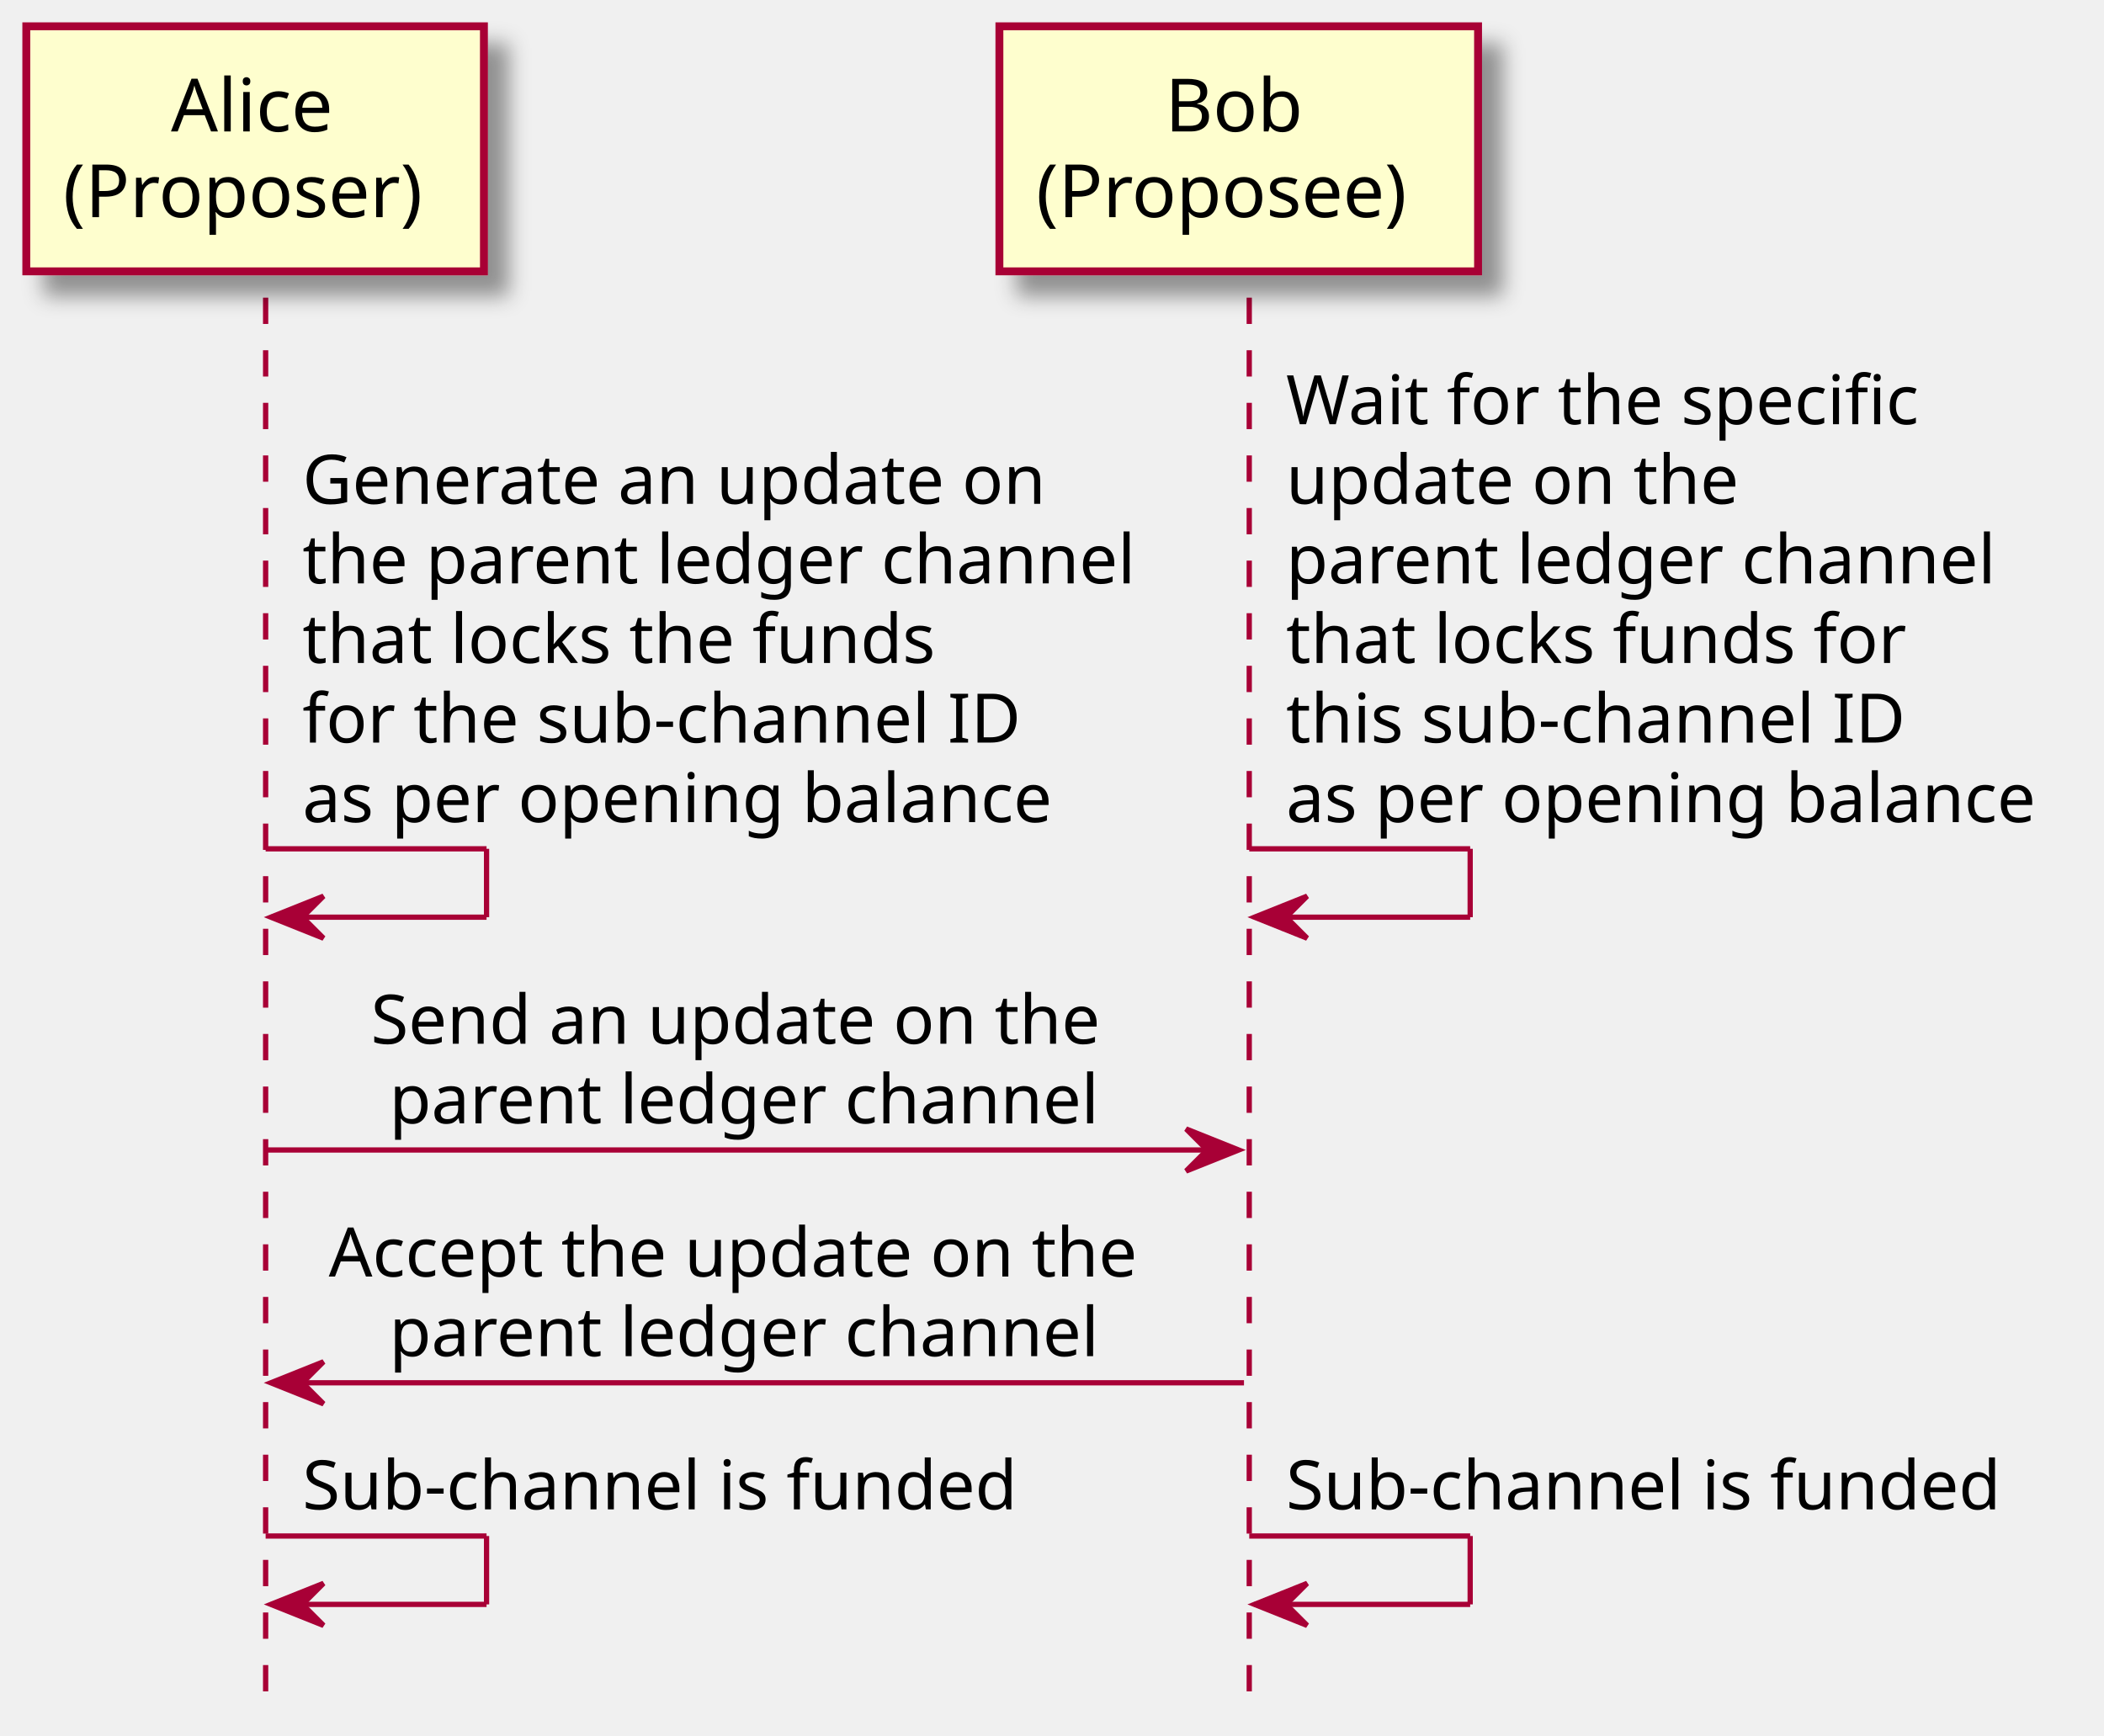
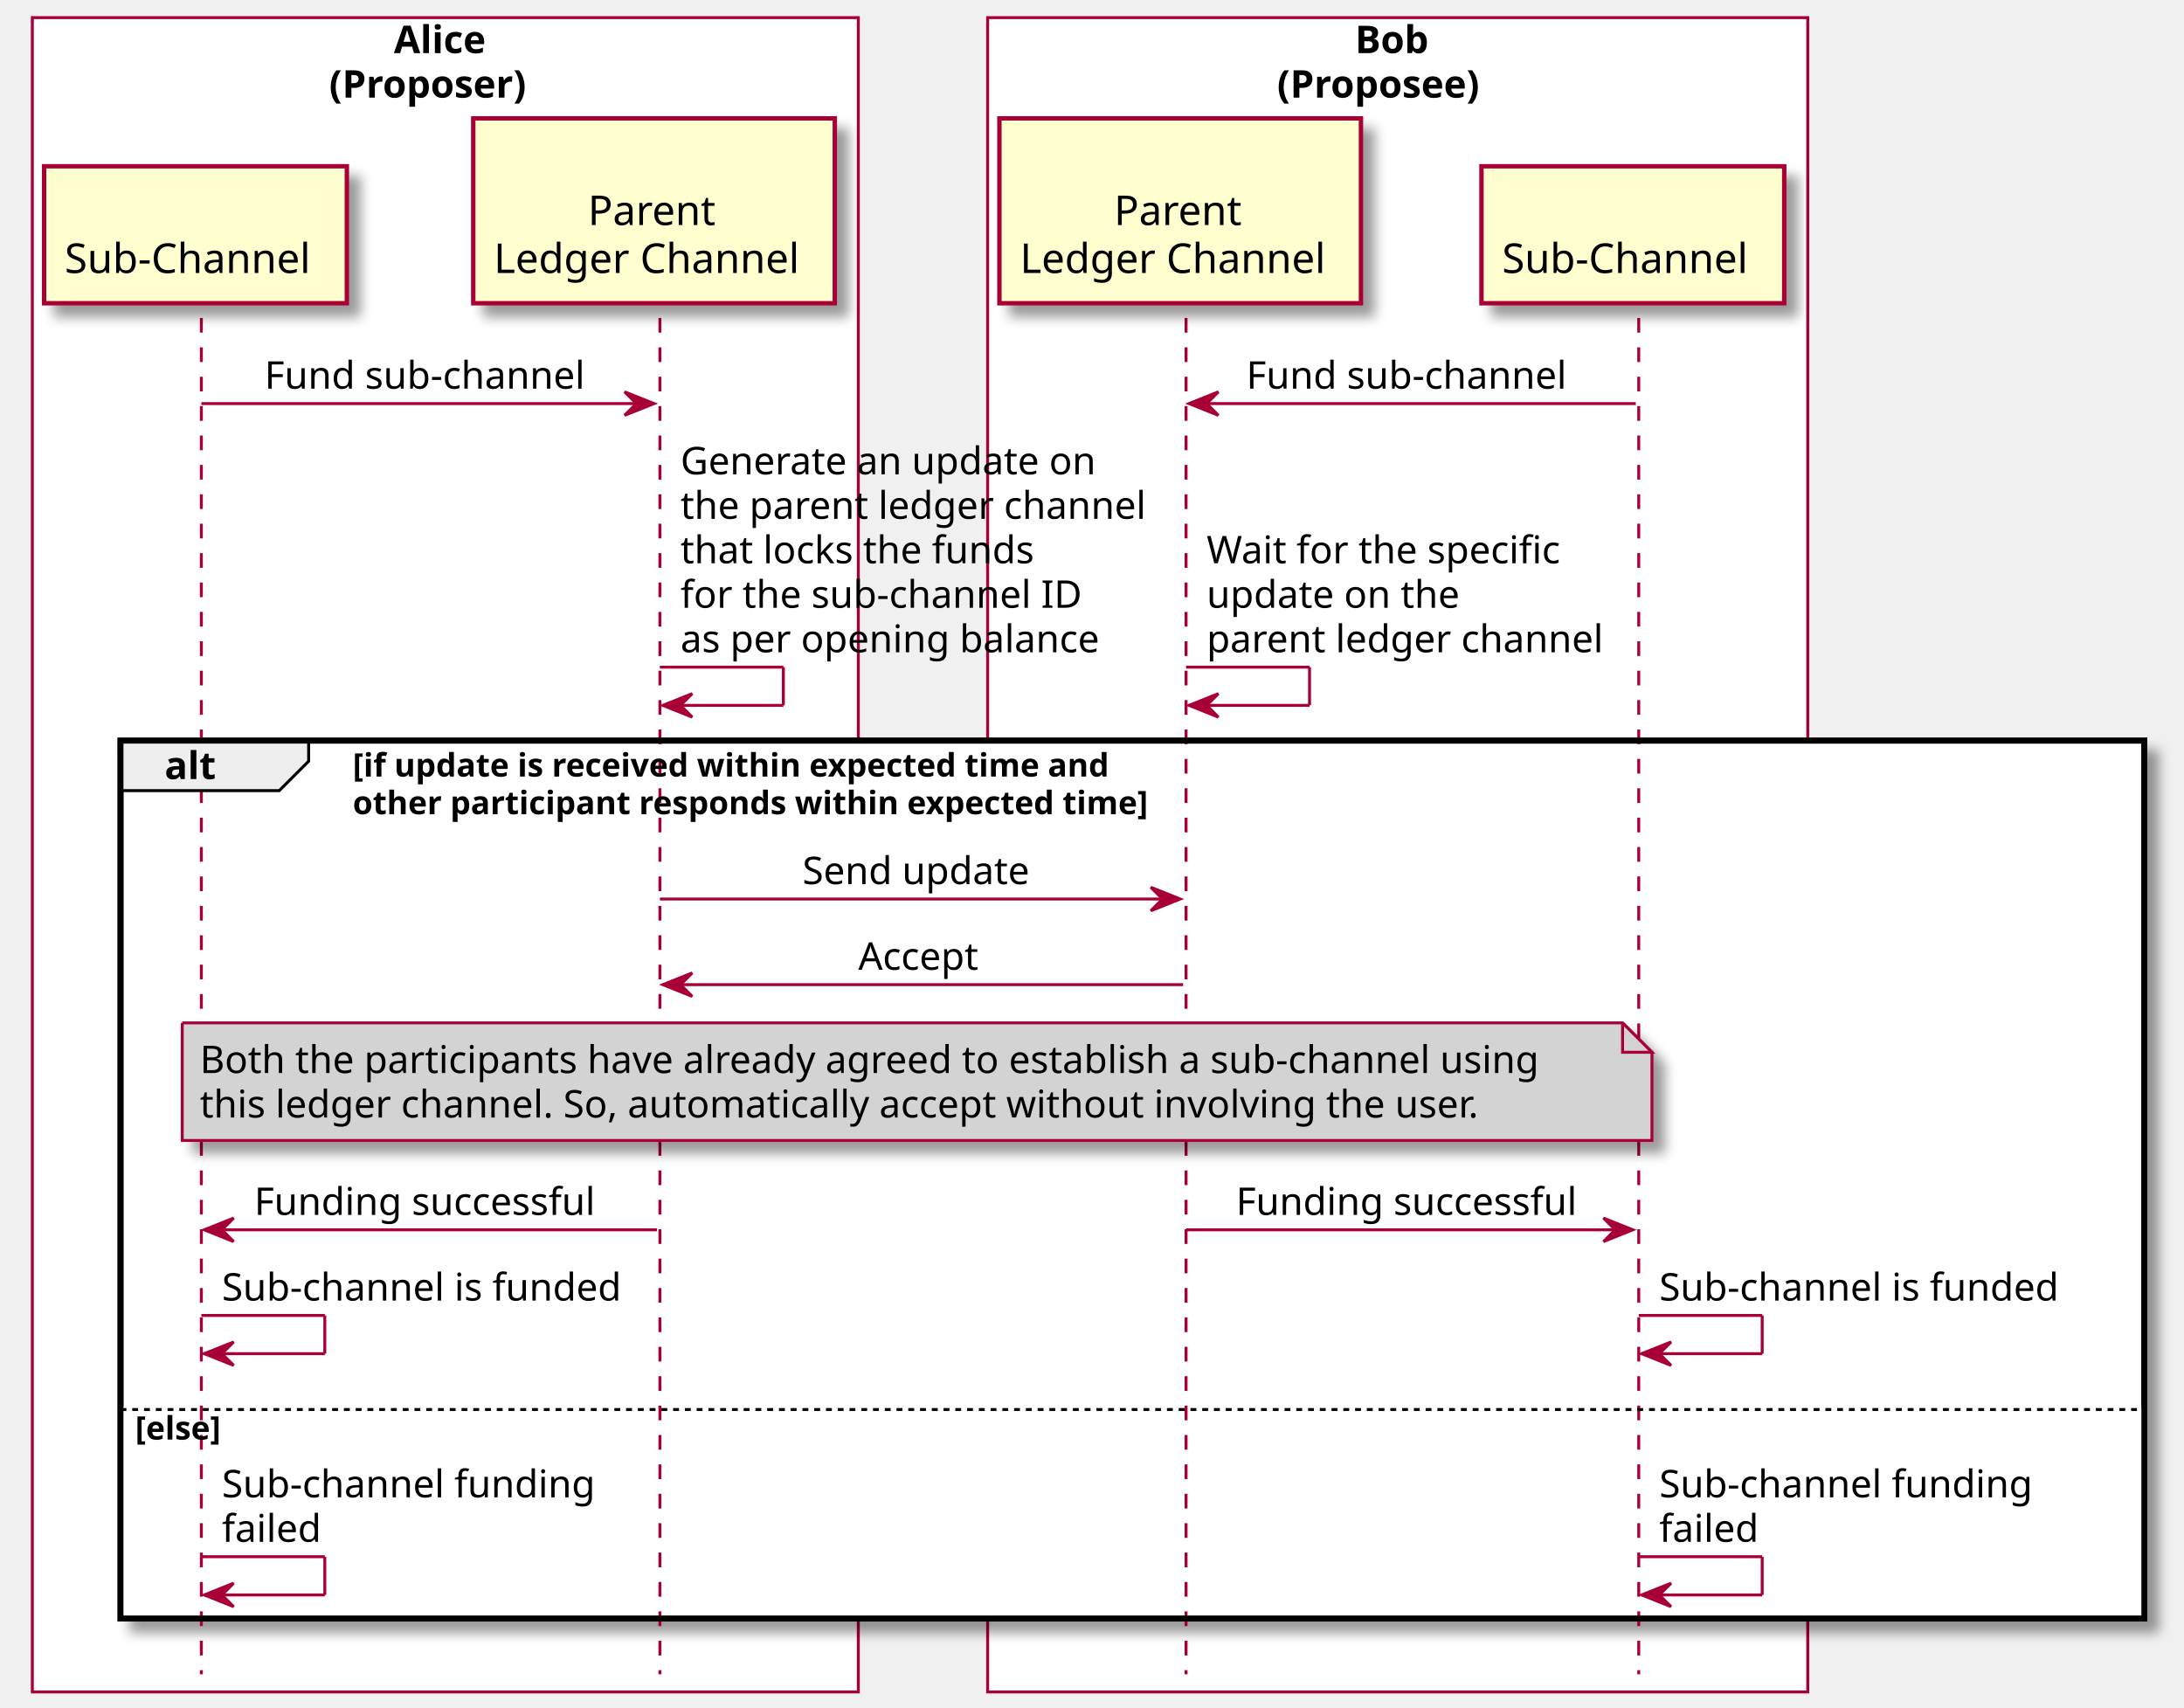
- <svg xmlns="http://www.w3.org/2000/svg" contentScriptType="application/ecmascript" contentStyleType="text/css" height="330px" preserveAspectRatio="none" style="width:400px;height:330px;" version="1.1" viewBox="0 0 400 330" width="400px" zoomAndPan="magnify">
+ <svg xmlns="http://www.w3.org/2000/svg" contentScriptType="application/ecmascript" contentStyleType="text/css" height="581px" preserveAspectRatio="none" style="width:743px;height:581px;" version="1.1" viewBox="0 0 743 581" width="743px" zoomAndPan="magnify">
  <defs>
-     <filter height="300%" id="ft4i8zy9od0ak" width="300%" x="-1" y="-1">
+     <filter height="300%" id="f1wskzj9gdgiqd" width="300%" x="-1" y="-1">
      <feGaussianBlur result="blurOut" stdDeviation="2.0" />
      <feColorMatrix in="blurOut" result="blurOut2" type="matrix" values="0 0 0 0 0 0 0 0 0 0 0 0 0 0 0 0 0 0 .4 0" />
      <feOffset dx="4.0" dy="4.0" in="blurOut2" result="blurOut3" />
      <feBlend in="SourceGraphic" in2="blurOut3" mode="normal" />
    </filter>
  </defs>
  <g>
-     <line style="stroke:#A80036;stroke-width:1.0;stroke-dasharray:5.0,5.0;" x1="50.5" x2="50.5" y1="56.594" y2="323.055" />
-     <line style="stroke:#A80036;stroke-width:1.0;stroke-dasharray:5.0,5.0;" x1="237.5" x2="237.5" y1="56.594" y2="323.055" />
-     <rect fill="#FEFECE" filter="url(#ft4i8zy9od0ak)" height="46.594" style="stroke:#A80036;stroke-width:1.5;" width="87" x="5" y="5" />
-     <text fill="#000000" font-family="sans-serif" font-size="14" lengthAdjust="spacingAndGlyphs" textLength="32" x="32.5" y="24.995">Alice</text>
-     <text fill="#000000" font-family="sans-serif" font-size="14" lengthAdjust="spacingAndGlyphs" textLength="73" x="12" y="41.292">(Proposer)</text>
-     <rect fill="#FEFECE" filter="url(#ft4i8zy9od0ak)" height="46.594" style="stroke:#A80036;stroke-width:1.5;" width="91" x="190" y="5" />
-     <text fill="#000000" font-family="sans-serif" font-size="14" lengthAdjust="spacingAndGlyphs" textLength="28" x="221.5" y="24.995">Bob</text>
-     <text fill="#000000" font-family="sans-serif" font-size="14" lengthAdjust="spacingAndGlyphs" textLength="77" x="197" y="41.292">(Proposee)</text>
-     <line style="stroke:#A80036;stroke-width:1.0;" x1="50.5" x2="92.5" y1="161.391" y2="161.391" />
-     <line style="stroke:#A80036;stroke-width:1.0;" x1="92.5" x2="92.5" y1="161.391" y2="174.391" />
-     <line style="stroke:#A80036;stroke-width:1.0;" x1="51.5" x2="92.5" y1="174.391" y2="174.391" />
-     <polygon fill="#A80036" points="61.5,170.391,51.5,174.391,61.5,178.391,57.5,174.391" style="stroke:#A80036;stroke-width:1.0;" />
-     <text fill="#000000" font-family="sans-serif" font-size="13" lengthAdjust="spacingAndGlyphs" textLength="149" x="57.5" y="95.793">Generate an update on</text>
-     <text fill="#000000" font-family="sans-serif" font-size="13" lengthAdjust="spacingAndGlyphs" textLength="165" x="57.5" y="110.926">the parent ledger channel</text>
-     <text fill="#000000" font-family="sans-serif" font-size="13" lengthAdjust="spacingAndGlyphs" textLength="126" x="57.5" y="126.059">that locks the funds</text>
-     <text fill="#000000" font-family="sans-serif" font-size="13" lengthAdjust="spacingAndGlyphs" textLength="141" x="57.5" y="141.192">for the sub-channel ID</text>
-     <text fill="#000000" font-family="sans-serif" font-size="13" lengthAdjust="spacingAndGlyphs" textLength="149" x="57.5" y="156.325">as per opening balance</text>
-     <line style="stroke:#A80036;stroke-width:1.0;" x1="237.5" x2="279.5" y1="161.391" y2="161.391" />
-     <line style="stroke:#A80036;stroke-width:1.0;" x1="279.5" x2="279.5" y1="161.391" y2="174.391" />
-     <line style="stroke:#A80036;stroke-width:1.0;" x1="238.5" x2="279.5" y1="174.391" y2="174.391" />
-     <polygon fill="#A80036" points="248.5,170.391,238.5,174.391,248.5,178.391,244.5,174.391" style="stroke:#A80036;stroke-width:1.0;" />
-     <text fill="#000000" font-family="sans-serif" font-size="13" lengthAdjust="spacingAndGlyphs" textLength="124" x="244.5" y="80.661">Wait for the specific</text>
-     <text fill="#000000" font-family="sans-serif" font-size="13" lengthAdjust="spacingAndGlyphs" textLength="90" x="244.5" y="95.793">update on the</text>
-     <text fill="#000000" font-family="sans-serif" font-size="13" lengthAdjust="spacingAndGlyphs" textLength="140" x="244.5" y="110.926">parent ledger channel</text>
-     <text fill="#000000" font-family="sans-serif" font-size="13" lengthAdjust="spacingAndGlyphs" textLength="122" x="244.5" y="126.059">that locks funds for</text>
-     <text fill="#000000" font-family="sans-serif" font-size="13" lengthAdjust="spacingAndGlyphs" textLength="122" x="244.5" y="141.192">this sub-channel ID</text>
-     <text fill="#000000" font-family="sans-serif" font-size="13" lengthAdjust="spacingAndGlyphs" textLength="149" x="244.5" y="156.325">as per opening balance</text>
-     <polygon fill="#A80036" points="225.5,214.656,235.5,218.656,225.5,222.656,229.5,218.656" style="stroke:#A80036;stroke-width:1.0;" />
-     <line style="stroke:#A80036;stroke-width:1.0;" x1="50.5" x2="231.5" y1="218.656" y2="218.656" />
-     <text fill="#000000" font-family="sans-serif" font-size="13" lengthAdjust="spacingAndGlyphs" textLength="147" x="70.5" y="198.458">Send an update on the</text>
-     <text fill="#000000" font-family="sans-serif" font-size="13" lengthAdjust="spacingAndGlyphs" textLength="140" x="74" y="213.59">parent ledger channel</text>
-     <polygon fill="#A80036" points="61.5,258.922,51.5,262.922,61.5,266.922,57.5,262.922" style="stroke:#A80036;stroke-width:1.0;" />
-     <line style="stroke:#A80036;stroke-width:1.0;" x1="55.5" x2="236.5" y1="262.922" y2="262.922" />
-     <text fill="#000000" font-family="sans-serif" font-size="13" lengthAdjust="spacingAndGlyphs" textLength="163" x="62.5" y="242.723">Accept the update on the</text>
-     <text fill="#000000" font-family="sans-serif" font-size="13" lengthAdjust="spacingAndGlyphs" textLength="140" x="74" y="257.856">parent ledger channel</text>
-     <line style="stroke:#A80036;stroke-width:1.0;" x1="50.5" x2="92.5" y1="292.055" y2="292.055" />
-     <line style="stroke:#A80036;stroke-width:1.0;" x1="92.5" x2="92.5" y1="292.055" y2="305.055" />
-     <line style="stroke:#A80036;stroke-width:1.0;" x1="51.5" x2="92.5" y1="305.055" y2="305.055" />
-     <polygon fill="#A80036" points="61.5,301.055,51.5,305.055,61.5,309.055,57.5,305.055" style="stroke:#A80036;stroke-width:1.0;" />
-     <text fill="#000000" font-family="sans-serif" font-size="13" lengthAdjust="spacingAndGlyphs" textLength="142" x="57.5" y="286.989">Sub-channel is funded</text>
-     <line style="stroke:#A80036;stroke-width:1.0;" x1="237.5" x2="279.5" y1="292.055" y2="292.055" />
-     <line style="stroke:#A80036;stroke-width:1.0;" x1="279.5" x2="279.5" y1="292.055" y2="305.055" />
-     <line style="stroke:#A80036;stroke-width:1.0;" x1="238.5" x2="279.5" y1="305.055" y2="305.055" />
-     <polygon fill="#A80036" points="248.5,301.055,238.5,305.055,248.5,309.055,244.5,305.055" style="stroke:#A80036;stroke-width:1.0;" />
-     <text fill="#000000" font-family="sans-serif" font-size="13" lengthAdjust="spacingAndGlyphs" textLength="142" x="244.5" y="286.989">Sub-channel is funded</text>
+     <rect fill="#FFFFFF" height="569.562" style="stroke:#A80036;stroke-width:1.0;" width="281" x="11" y="6" />
+     <text fill="#000000" font-family="sans-serif" font-size="13" font-weight="bold" lengthAdjust="spacingAndGlyphs" textLength="35" x="134" y="18.067">Alice</text>
+     <text fill="#000000" font-family="sans-serif" font-size="13" font-weight="bold" lengthAdjust="spacingAndGlyphs" textLength="79" x="112" y="33.2">(Proposer)</text>
+     <rect fill="#FFFFFF" height="569.562" style="stroke:#A80036;stroke-width:1.0;" width="279" x="336" y="6" />
+     <text fill="#000000" font-family="sans-serif" font-size="13" font-weight="bold" lengthAdjust="spacingAndGlyphs" textLength="29" x="461" y="18.067">Bob</text>
+     <text fill="#000000" font-family="sans-serif" font-size="13" font-weight="bold" lengthAdjust="spacingAndGlyphs" textLength="82" x="434.5" y="33.2">(Proposee)</text>
+     <rect fill="#FFFFFF" filter="url(#f1wskzj9gdgiqd)" height="298.609" style="stroke:#000000;stroke-width:2.0;" width="688.5" x="41" y="251.953" />
+     <rect fill="#FFFFFF" height="72.07" style="stroke:none;stroke-width:1.0;" width="688.5" x="41" y="478.492" />
+     <line style="stroke:#A80036;stroke-width:1.0;stroke-dasharray:5.0,5.0;" x1="68.5" x2="68.5" y1="108.156" y2="569.562" />
+     <line style="stroke:#A80036;stroke-width:1.0;stroke-dasharray:5.0,5.0;" x1="224.5" x2="224.5" y1="108.156" y2="569.562" />
+     <line style="stroke:#A80036;stroke-width:1.0;stroke-dasharray:5.0,5.0;" x1="403.5" x2="403.5" y1="108.156" y2="569.562" />
+     <line style="stroke:#A80036;stroke-width:1.0;stroke-dasharray:5.0,5.0;" x1="557.5" x2="557.5" y1="108.156" y2="569.562" />
+     <rect fill="#FEFECE" filter="url(#f1wskzj9gdgiqd)" height="46.594" style="stroke:#A80036;stroke-width:1.5;" width="103" x="15" y="56.562" />
+     <text fill="#000000" font-family="sans-serif" font-size="14" lengthAdjust="spacingAndGlyphs" textLength="0" x="68.5" y="76.558" />
+     <text fill="#000000" font-family="sans-serif" font-size="14" lengthAdjust="spacingAndGlyphs" textLength="89" x="22" y="92.855">Sub-Channel</text>
+     <rect fill="#FEFECE" filter="url(#f1wskzj9gdgiqd)" height="62.891" style="stroke:#A80036;stroke-width:1.5;" width="123" x="161" y="40.266" />
+     <text fill="#000000" font-family="sans-serif" font-size="14" lengthAdjust="spacingAndGlyphs" textLength="0" x="224.5" y="60.261" />
+     <text fill="#000000" font-family="sans-serif" font-size="14" lengthAdjust="spacingAndGlyphs" textLength="45" x="200" y="76.558">Parent</text>
+     <text fill="#000000" font-family="sans-serif" font-size="14" lengthAdjust="spacingAndGlyphs" textLength="109" x="168" y="92.855">Ledger Channel</text>
+     <rect fill="#FEFECE" filter="url(#f1wskzj9gdgiqd)" height="62.891" style="stroke:#A80036;stroke-width:1.5;" width="123" x="340" y="40.266" />
+     <text fill="#000000" font-family="sans-serif" font-size="14" lengthAdjust="spacingAndGlyphs" textLength="0" x="403.5" y="60.261" />
+     <text fill="#000000" font-family="sans-serif" font-size="14" lengthAdjust="spacingAndGlyphs" textLength="45" x="379" y="76.558">Parent</text>
+     <text fill="#000000" font-family="sans-serif" font-size="14" lengthAdjust="spacingAndGlyphs" textLength="109" x="347" y="92.855">Ledger Channel</text>
+     <rect fill="#FEFECE" filter="url(#f1wskzj9gdgiqd)" height="46.594" style="stroke:#A80036;stroke-width:1.5;" width="103" x="504" y="56.562" />
+     <text fill="#000000" font-family="sans-serif" font-size="14" lengthAdjust="spacingAndGlyphs" textLength="0" x="557.5" y="76.558" />
+     <text fill="#000000" font-family="sans-serif" font-size="14" lengthAdjust="spacingAndGlyphs" textLength="89" x="511" y="92.855">Sub-Channel</text>
+     <polygon fill="#A80036" points="212.5,133.289,222.5,137.289,212.5,141.289,216.5,137.289" style="stroke:#A80036;stroke-width:1.0;" />
+     <line style="stroke:#A80036;stroke-width:1.0;" x1="68.5" x2="218.5" y1="137.289" y2="137.289" />
+     <text fill="#000000" font-family="sans-serif" font-size="13" lengthAdjust="spacingAndGlyphs" textLength="113" x="90" y="132.223">Fund sub-channel</text>
+     <polygon fill="#A80036" points="414.5,133.289,404.5,137.289,414.5,141.289,410.5,137.289" style="stroke:#A80036;stroke-width:1.0;" />
+     <line style="stroke:#A80036;stroke-width:1.0;" x1="408.5" x2="556.5" y1="137.289" y2="137.289" />
+     <text fill="#000000" font-family="sans-serif" font-size="13" lengthAdjust="spacingAndGlyphs" textLength="113" x="424" y="132.223">Fund sub-channel</text>
+     <line style="stroke:#A80036;stroke-width:1.0;" x1="224.5" x2="266.5" y1="226.953" y2="226.953" />
+     <line style="stroke:#A80036;stroke-width:1.0;" x1="266.5" x2="266.5" y1="226.953" y2="239.953" />
+     <line style="stroke:#A80036;stroke-width:1.0;" x1="225.5" x2="266.5" y1="239.953" y2="239.953" />
+     <polygon fill="#A80036" points="235.5,235.953,225.5,239.953,235.5,243.953,231.5,239.953" style="stroke:#A80036;stroke-width:1.0;" />
+     <text fill="#000000" font-family="sans-serif" font-size="13" lengthAdjust="spacingAndGlyphs" textLength="149" x="231.5" y="161.356">Generate an update on</text>
+     <text fill="#000000" font-family="sans-serif" font-size="13" lengthAdjust="spacingAndGlyphs" textLength="165" x="231.5" y="176.489">the parent ledger channel</text>
+     <text fill="#000000" font-family="sans-serif" font-size="13" lengthAdjust="spacingAndGlyphs" textLength="126" x="231.5" y="191.622">that locks the funds</text>
+     <text fill="#000000" font-family="sans-serif" font-size="13" lengthAdjust="spacingAndGlyphs" textLength="141" x="231.5" y="206.754">for the sub-channel ID</text>
+     <text fill="#000000" font-family="sans-serif" font-size="13" lengthAdjust="spacingAndGlyphs" textLength="149" x="231.5" y="221.887">as per opening balance</text>
+     <line style="stroke:#A80036;stroke-width:1.0;" x1="403.5" x2="445.5" y1="226.953" y2="226.953" />
+     <line style="stroke:#A80036;stroke-width:1.0;" x1="445.5" x2="445.5" y1="226.953" y2="239.953" />
+     <line style="stroke:#A80036;stroke-width:1.0;" x1="404.5" x2="445.5" y1="239.953" y2="239.953" />
+     <polygon fill="#A80036" points="414.5,235.953,404.5,239.953,414.5,243.953,410.5,239.953" style="stroke:#A80036;stroke-width:1.0;" />
+     <text fill="#000000" font-family="sans-serif" font-size="13" lengthAdjust="spacingAndGlyphs" textLength="124" x="410.5" y="191.622">Wait for the specific</text>
+     <text fill="#000000" font-family="sans-serif" font-size="13" lengthAdjust="spacingAndGlyphs" textLength="90" x="410.5" y="206.754">update on the</text>
+     <text fill="#000000" font-family="sans-serif" font-size="13" lengthAdjust="spacingAndGlyphs" textLength="140" x="410.5" y="221.887">parent ledger channel</text>
+     <path d="M41,251.953 L105,251.953 L105,258.953 L95,268.953 L41,268.953 L41,251.953 " fill="#EEEEEE" style="stroke:#000000;stroke-width:1.0;" />
+     <rect fill="none" height="298.609" style="stroke:#000000;stroke-width:2.0;" width="688.5" x="41" y="251.953" />
+     <text fill="#000000" font-family="sans-serif" font-size="13" font-weight="bold" lengthAdjust="spacingAndGlyphs" textLength="19" x="56" y="265.02">alt</text>
+     <text fill="#000000" font-family="sans-serif" font-size="11" font-weight="bold" lengthAdjust="spacingAndGlyphs" textLength="304" x="120" y="264.164">[if update is received within expected time and</text>
+     <text fill="#000000" font-family="sans-serif" font-size="11" font-weight="bold" lengthAdjust="spacingAndGlyphs" textLength="315" x="120" y="276.968">other participant responds within expected time]</text>
+     <line style="stroke:#000000;stroke-width:1.0;stroke-dasharray:2.0,2.0;" x1="41" x2="729.5" y1="479.492" y2="479.492" />
+     <text fill="#000000" font-family="sans-serif" font-size="11" font-weight="bold" lengthAdjust="spacingAndGlyphs" textLength="37" x="46" y="489.703">[else]</text>
+     <polygon fill="#A80036" points="391.5,301.828,401.5,305.828,391.5,309.828,395.5,305.828" style="stroke:#A80036;stroke-width:1.0;" />
+     <line style="stroke:#A80036;stroke-width:1.0;" x1="224.5" x2="397.5" y1="305.828" y2="305.828" />
+     <text fill="#000000" font-family="sans-serif" font-size="13" lengthAdjust="spacingAndGlyphs" textLength="82" x="273" y="300.762">Send update</text>
+     <polygon fill="#A80036" points="235.5,330.961,225.5,334.961,235.5,338.961,231.5,334.961" style="stroke:#A80036;stroke-width:1.0;" />
+     <line style="stroke:#A80036;stroke-width:1.0;" x1="229.5" x2="402.5" y1="334.961" y2="334.961" />
+     <text fill="#000000" font-family="sans-serif" font-size="13" lengthAdjust="spacingAndGlyphs" textLength="44" x="292" y="329.895">Accept</text>
+     <path d="M62,347.961 L62,387.961 L562,387.961 L562,357.961 L552,347.961 L62,347.961 " fill="#D3D3D3" filter="url(#f1wskzj9gdgiqd)" style="stroke:#A80036;stroke-width:1.0;" />
+     <path d="M552,347.961 L552,357.961 L562,357.961 L552,347.961 " fill="#D3D3D3" style="stroke:#A80036;stroke-width:1.0;" />
+     <text fill="#000000" font-family="sans-serif" font-size="13" lengthAdjust="spacingAndGlyphs" textLength="479" x="68" y="365.028">Both the participants have already agreed to establish a sub-channel using</text>
+     <text fill="#000000" font-family="sans-serif" font-size="13" lengthAdjust="spacingAndGlyphs" textLength="457" x="68" y="380.161">this ledger channel. So, automatically accept without involving the user.</text>
+     <polygon fill="#A80036" points="79.5,414.359,69.5,418.359,79.5,422.359,75.5,418.359" style="stroke:#A80036;stroke-width:1.0;" />
+     <line style="stroke:#A80036;stroke-width:1.0;" x1="73.5" x2="223.5" y1="418.359" y2="418.359" />
+     <text fill="#000000" font-family="sans-serif" font-size="13" lengthAdjust="spacingAndGlyphs" textLength="120" x="86.5" y="413.293">Funding successful</text>
+     <polygon fill="#A80036" points="545.5,414.359,555.5,418.359,545.5,422.359,549.5,418.359" style="stroke:#A80036;stroke-width:1.0;" />
+     <line style="stroke:#A80036;stroke-width:1.0;" x1="403.5" x2="551.5" y1="418.359" y2="418.359" />
+     <text fill="#000000" font-family="sans-serif" font-size="13" lengthAdjust="spacingAndGlyphs" textLength="120" x="420.5" y="413.293">Funding successful</text>
+     <line style="stroke:#A80036;stroke-width:1.0;" x1="68.5" x2="110.5" y1="447.492" y2="447.492" />
+     <line style="stroke:#A80036;stroke-width:1.0;" x1="110.5" x2="110.5" y1="447.492" y2="460.492" />
+     <line style="stroke:#A80036;stroke-width:1.0;" x1="69.5" x2="110.5" y1="460.492" y2="460.492" />
+     <polygon fill="#A80036" points="79.5,456.492,69.5,460.492,79.5,464.492,75.5,460.492" style="stroke:#A80036;stroke-width:1.0;" />
+     <text fill="#000000" font-family="sans-serif" font-size="13" lengthAdjust="spacingAndGlyphs" textLength="142" x="75.5" y="442.426">Sub-channel is funded</text>
+     <line style="stroke:#A80036;stroke-width:1.0;" x1="557.5" x2="599.5" y1="447.492" y2="447.492" />
+     <line style="stroke:#A80036;stroke-width:1.0;" x1="599.5" x2="599.5" y1="447.492" y2="460.492" />
+     <line style="stroke:#A80036;stroke-width:1.0;" x1="558.5" x2="599.5" y1="460.492" y2="460.492" />
+     <polygon fill="#A80036" points="568.5,456.492,558.5,460.492,568.5,464.492,564.5,460.492" style="stroke:#A80036;stroke-width:1.0;" />
+     <text fill="#000000" font-family="sans-serif" font-size="13" lengthAdjust="spacingAndGlyphs" textLength="142" x="564.5" y="442.426">Sub-channel is funded</text>
+     <line style="stroke:#A80036;stroke-width:1.0;" x1="68.5" x2="110.5" y1="529.562" y2="529.562" />
+     <line style="stroke:#A80036;stroke-width:1.0;" x1="110.5" x2="110.5" y1="529.562" y2="542.562" />
+     <line style="stroke:#A80036;stroke-width:1.0;" x1="69.5" x2="110.5" y1="542.562" y2="542.562" />
+     <polygon fill="#A80036" points="79.5,538.562,69.5,542.562,79.5,546.562,75.5,542.562" style="stroke:#A80036;stroke-width:1.0;" />
+     <text fill="#000000" font-family="sans-serif" font-size="13" lengthAdjust="spacingAndGlyphs" textLength="131" x="75.5" y="509.364">Sub-channel funding</text>
+     <text fill="#000000" font-family="sans-serif" font-size="13" lengthAdjust="spacingAndGlyphs" textLength="34" x="75.5" y="524.497">failed</text>
+     <line style="stroke:#A80036;stroke-width:1.0;" x1="557.5" x2="599.5" y1="529.562" y2="529.562" />
+     <line style="stroke:#A80036;stroke-width:1.0;" x1="599.5" x2="599.5" y1="529.562" y2="542.562" />
+     <line style="stroke:#A80036;stroke-width:1.0;" x1="558.5" x2="599.5" y1="542.562" y2="542.562" />
+     <polygon fill="#A80036" points="568.5,538.562,558.5,542.562,568.5,546.562,564.5,542.562" style="stroke:#A80036;stroke-width:1.0;" />
+     <text fill="#000000" font-family="sans-serif" font-size="13" lengthAdjust="spacingAndGlyphs" textLength="131" x="564.5" y="509.364">Sub-channel funding</text>
+     <text fill="#000000" font-family="sans-serif" font-size="13" lengthAdjust="spacingAndGlyphs" textLength="34" x="564.5" y="524.497">failed</text>
  </g>
</svg>
